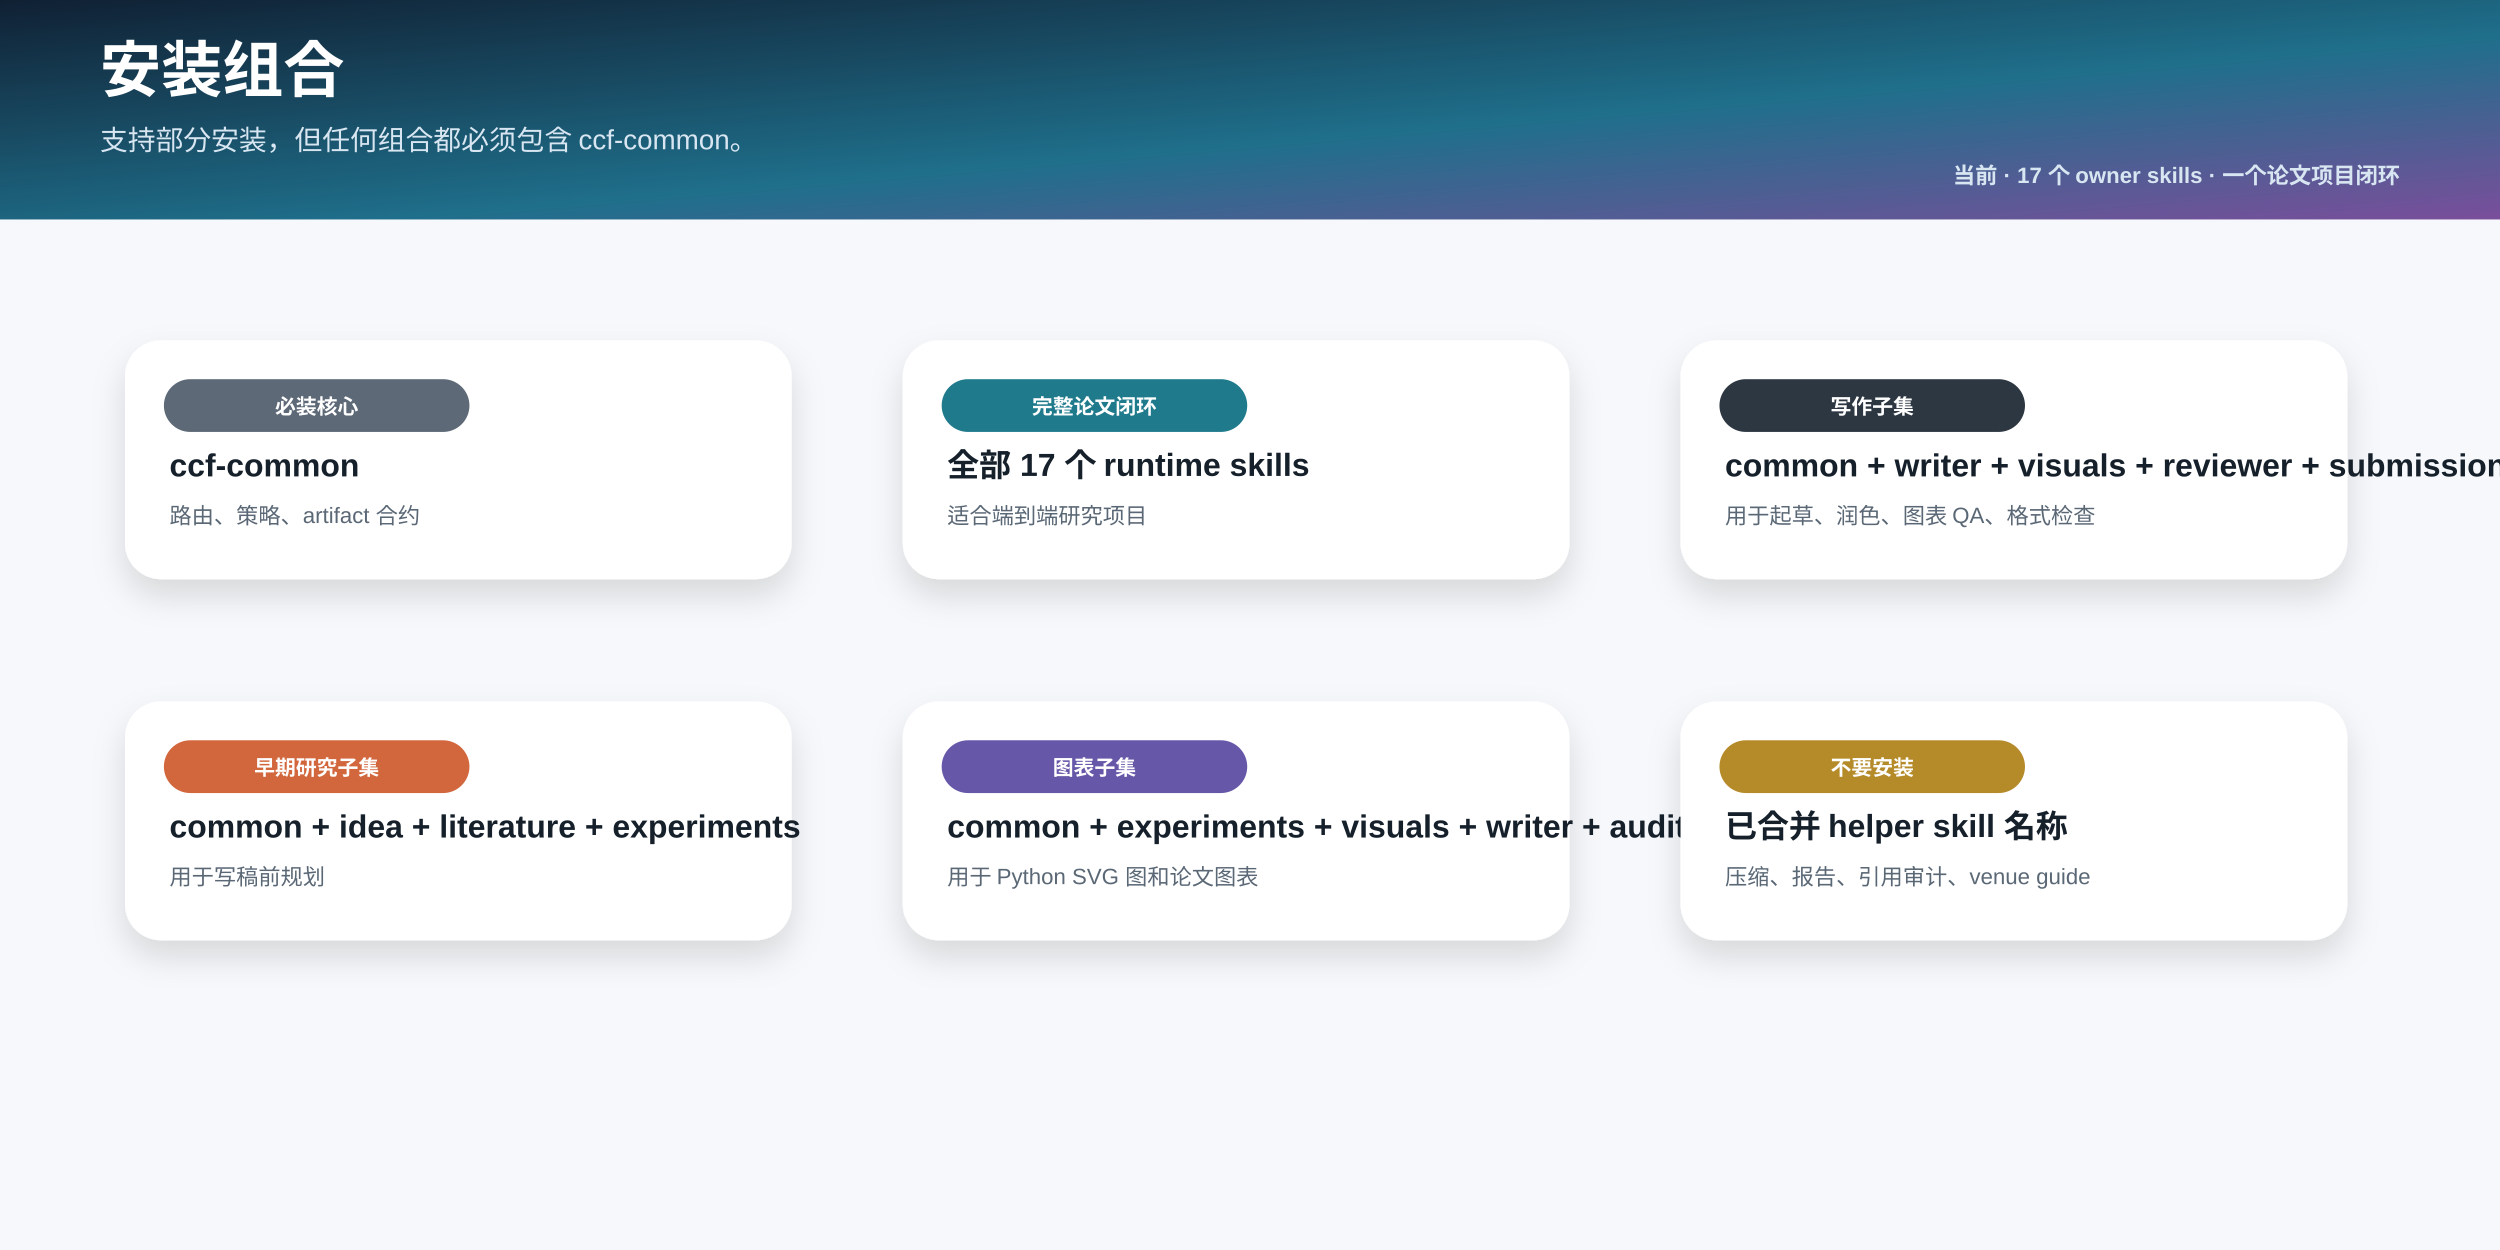
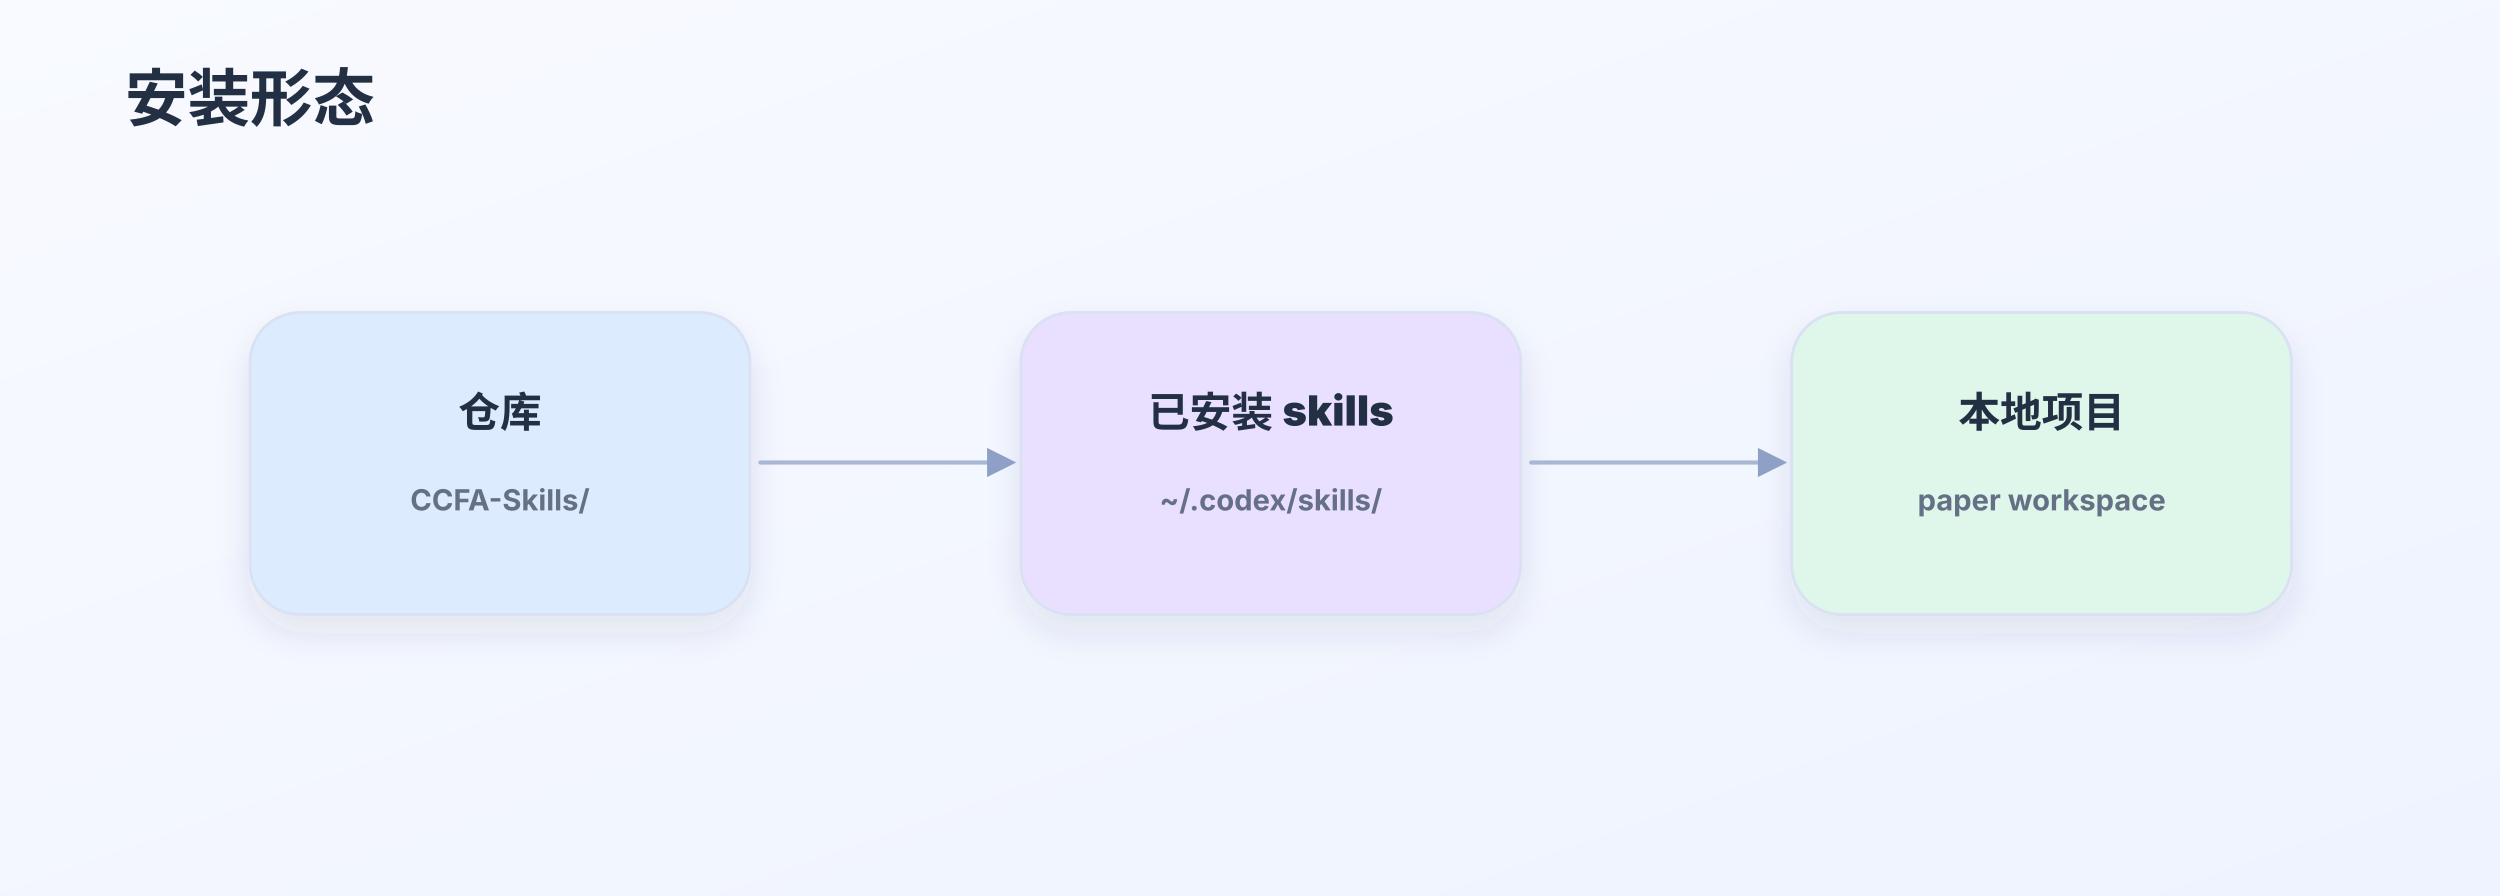
- <svg xmlns="http://www.w3.org/2000/svg" width="1800" height="900" viewBox="0 0 1800 900">
+ <svg xmlns="http://www.w3.org/2000/svg" width="1200" height="430" viewBox="0 0 1200 430" role="img">
  <defs>
-     <linearGradient id="header" x1="0" y1="0" x2="1" y2="1">
-       <stop offset="0" stop-color="#102033" />
-       <stop offset="0.58" stop-color="#1F6F8B" />
-       <stop offset="1" stop-color="#7A4E9B" />
+     <marker id="arrow" viewBox="0 0 10 10" refX="8" refY="5" markerWidth="7" markerHeight="7" orient="auto-start-reverse">
+       <path d="M 0 0 L 10 5 L 0 10 z" fill="#8EA0C5" />
+     </marker>
+     <filter id="softShadow" x="-15%" y="-20%" width="130%" height="145%">
+       <feDropShadow dx="0" dy="8" stdDeviation="8" flood-color="#2F3A5F" flood-opacity="0.10" />
+     </filter>
+     <linearGradient id="hero" x1="0" x2="1" y1="0" y2="1">
+       <stop offset="0%" stop-color="#F8FAFF" />
+       <stop offset="100%" stop-color="#EEF3FF" />
    </linearGradient>
-     <filter id="shadow" x="-20%" y="-20%" width="140%" height="160%">
-       <feDropShadow dx="0" dy="12" stdDeviation="12" flood-color="#0B1826" flood-opacity="0.13" />
-     </filter>
-     <marker id="arrow" markerWidth="13" markerHeight="13" refX="11" refY="6.5" orient="auto">
-       <path d="M2,2 L11,6.5 L2,11 Z" fill="#7B8794" />
-     </marker>
  </defs>
-   <style>text{font-family:Microsoft YaHei, Segoe UI, Arial, sans-serif;dominant-baseline:auto} .mono{font-family:Consolas,Menlo,monospace}</style>
-   <rect x="0" y="0" width="1800" height="900" rx="0" fill="#F6F8FB" stroke="none" stroke-width="2" />
-   <rect x="0" y="0" width="1800" height="158" rx="0" fill="url(#header)" stroke="none" stroke-width="2" />
-   <text x="72" y="66" font-size="44" font-weight="850" fill="#FFFFFF" text-anchor="start">安装组合</text>
-   <text x="72" y="108" font-size="20" font-weight="500" fill="#D8E6F2" text-anchor="start">支持部分安装，但任何组合都必须包含 ccf-common。</text>
-   <text x="1728" y="132" font-size="16" font-weight="650" fill="#D8E6F2" text-anchor="end">当前 · 17 个 owner skills · 一个论文项目闭环</text>
-   <rect x="90" y="245" width="480" height="172" rx="26" fill="#FFFFFF" stroke="none" stroke-width="2" filter="url(#shadow)" />
-   <rect x="118" y="273" width="220" height="38" rx="19" fill="#5D6977" stroke="none" stroke-width="2" />
-   <text x="228" y="298" font-size="15" font-weight="760" fill="#FFFFFF" text-anchor="middle">必装核心</text>
-   <text x="122" y="343" font-size="23" font-weight="820" fill="#15202B" text-anchor="start">ccf-common</text>
-   <text x="122" y="377" font-size="16" font-weight="520" fill="#5A6775" text-anchor="start">路由、策略、artifact 合约</text>
-   <rect x="650" y="245" width="480" height="172" rx="26" fill="#FFFFFF" stroke="none" stroke-width="2" filter="url(#shadow)" />
-   <rect x="678" y="273" width="220" height="38" rx="19" fill="#1F7A8C" stroke="none" stroke-width="2" />
-   <text x="788" y="298" font-size="15" font-weight="760" fill="#FFFFFF" text-anchor="middle">完整论文闭环</text>
-   <text x="682" y="343" font-size="23" font-weight="820" fill="#15202B" text-anchor="start">全部 17 个 runtime skills</text>
-   <text x="682" y="377" font-size="16" font-weight="520" fill="#5A6775" text-anchor="start">适合端到端研究项目</text>
-   <rect x="1210" y="245" width="480" height="172" rx="26" fill="#FFFFFF" stroke="none" stroke-width="2" filter="url(#shadow)" />
-   <rect x="1238" y="273" width="220" height="38" rx="19" fill="#2D3742" stroke="none" stroke-width="2" />
-   <text x="1348" y="298" font-size="15" font-weight="760" fill="#FFFFFF" text-anchor="middle">写作子集</text>
-   <text x="1242" y="343" font-size="23" font-weight="820" fill="#15202B" text-anchor="start">common + writer + visuals + reviewer + submission</text>
-   <text x="1242" y="377" font-size="16" font-weight="520" fill="#5A6775" text-anchor="start">用于起草、润色、图表 QA、格式检查</text>
-   <rect x="90" y="505" width="480" height="172" rx="26" fill="#FFFFFF" stroke="none" stroke-width="2" filter="url(#shadow)" />
-   <rect x="118" y="533" width="220" height="38" rx="19" fill="#D2673D" stroke="none" stroke-width="2" />
-   <text x="228" y="558" font-size="15" font-weight="760" fill="#FFFFFF" text-anchor="middle">早期研究子集</text>
-   <text x="122" y="603" font-size="23" font-weight="820" fill="#15202B" text-anchor="start">common + idea + literature + experiments</text>
-   <text x="122" y="637" font-size="16" font-weight="520" fill="#5A6775" text-anchor="start">用于写稿前规划</text>
-   <rect x="650" y="505" width="480" height="172" rx="26" fill="#FFFFFF" stroke="none" stroke-width="2" filter="url(#shadow)" />
-   <rect x="678" y="533" width="220" height="38" rx="19" fill="#6657A8" stroke="none" stroke-width="2" />
-   <text x="788" y="558" font-size="15" font-weight="760" fill="#FFFFFF" text-anchor="middle">图表子集</text>
-   <text x="682" y="603" font-size="23" font-weight="820" fill="#15202B" text-anchor="start">common + experiments + visuals + writer + audit</text>
-   <text x="682" y="637" font-size="16" font-weight="520" fill="#5A6775" text-anchor="start">用于 Python SVG 图和论文图表</text>
-   <rect x="1210" y="505" width="480" height="172" rx="26" fill="#FFFFFF" stroke="none" stroke-width="2" filter="url(#shadow)" />
-   <rect x="1238" y="533" width="220" height="38" rx="19" fill="#B58B2A" stroke="none" stroke-width="2" />
-   <text x="1348" y="558" font-size="15" font-weight="760" fill="#FFFFFF" text-anchor="middle">不要安装</text>
-   <text x="1242" y="603" font-size="23" font-weight="820" fill="#15202B" text-anchor="start">已合并 helper skill 名称</text>
-   <text x="1242" y="637" font-size="16" font-weight="520" fill="#5A6775" text-anchor="start">压缩、报告、引用审计、venue guide</text>
+   <rect width="1200" height="430" fill="url(#hero)" />
+   <style>
+ text { font-family: Inter, "Noto Sans SC", "Microsoft YaHei", Arial, sans-serif; }
+ .small { fill: #667085; font-size: 13px; }
+ .mono { font-family: "JetBrains Mono", Consolas, monospace; }
+ </style>
+   <text x="60" y="58" font-size="30" font-weight="800" fill="#233044" text-anchor="start">安装形态</text>
+   <rect x="120" y="150" width="240" height="145" rx="24" fill="#DDEBFF" stroke="#D9E1F2" stroke-width="1.4" filter="url(#softShadow)" />
+   <text x="240" y="205" font-size="20" font-weight="850" fill="#233044" text-anchor="middle">仓库</text>
+   <text x="240" y="245" font-size="14" font-weight="650" fill="#667085" text-anchor="middle">CCFA-Skills/</text>
+   <rect x="490" y="150" width="240" height="145" rx="24" fill="#E9DFFF" stroke="#D9E1F2" stroke-width="1.4" filter="url(#softShadow)" />
+   <text x="610" y="205" font-size="20" font-weight="850" fill="#233044" text-anchor="middle">已安装 skills</text>
+   <text x="610" y="245" font-size="14" font-weight="650" fill="#667085" text-anchor="middle">~/.codex/skills/</text>
+   <rect x="860" y="150" width="240" height="145" rx="24" fill="#DFF7EA" stroke="#D9E1F2" stroke-width="1.4" filter="url(#softShadow)" />
+   <text x="980" y="205" font-size="20" font-weight="850" fill="#233044" text-anchor="middle">本地项目</text>
+   <text x="980" y="245" font-size="14" font-weight="650" fill="#667085" text-anchor="middle">paper workspace</text>
+   <line x1="365" y1="222" x2="485" y2="222" stroke="#AAB7D4" stroke-width="2.0" stroke-linecap="round" marker-end="url(#arrow)" />
+   <line x1="735" y1="222" x2="855" y2="222" stroke="#AAB7D4" stroke-width="2.0" stroke-linecap="round" marker-end="url(#arrow)" />
</svg>
